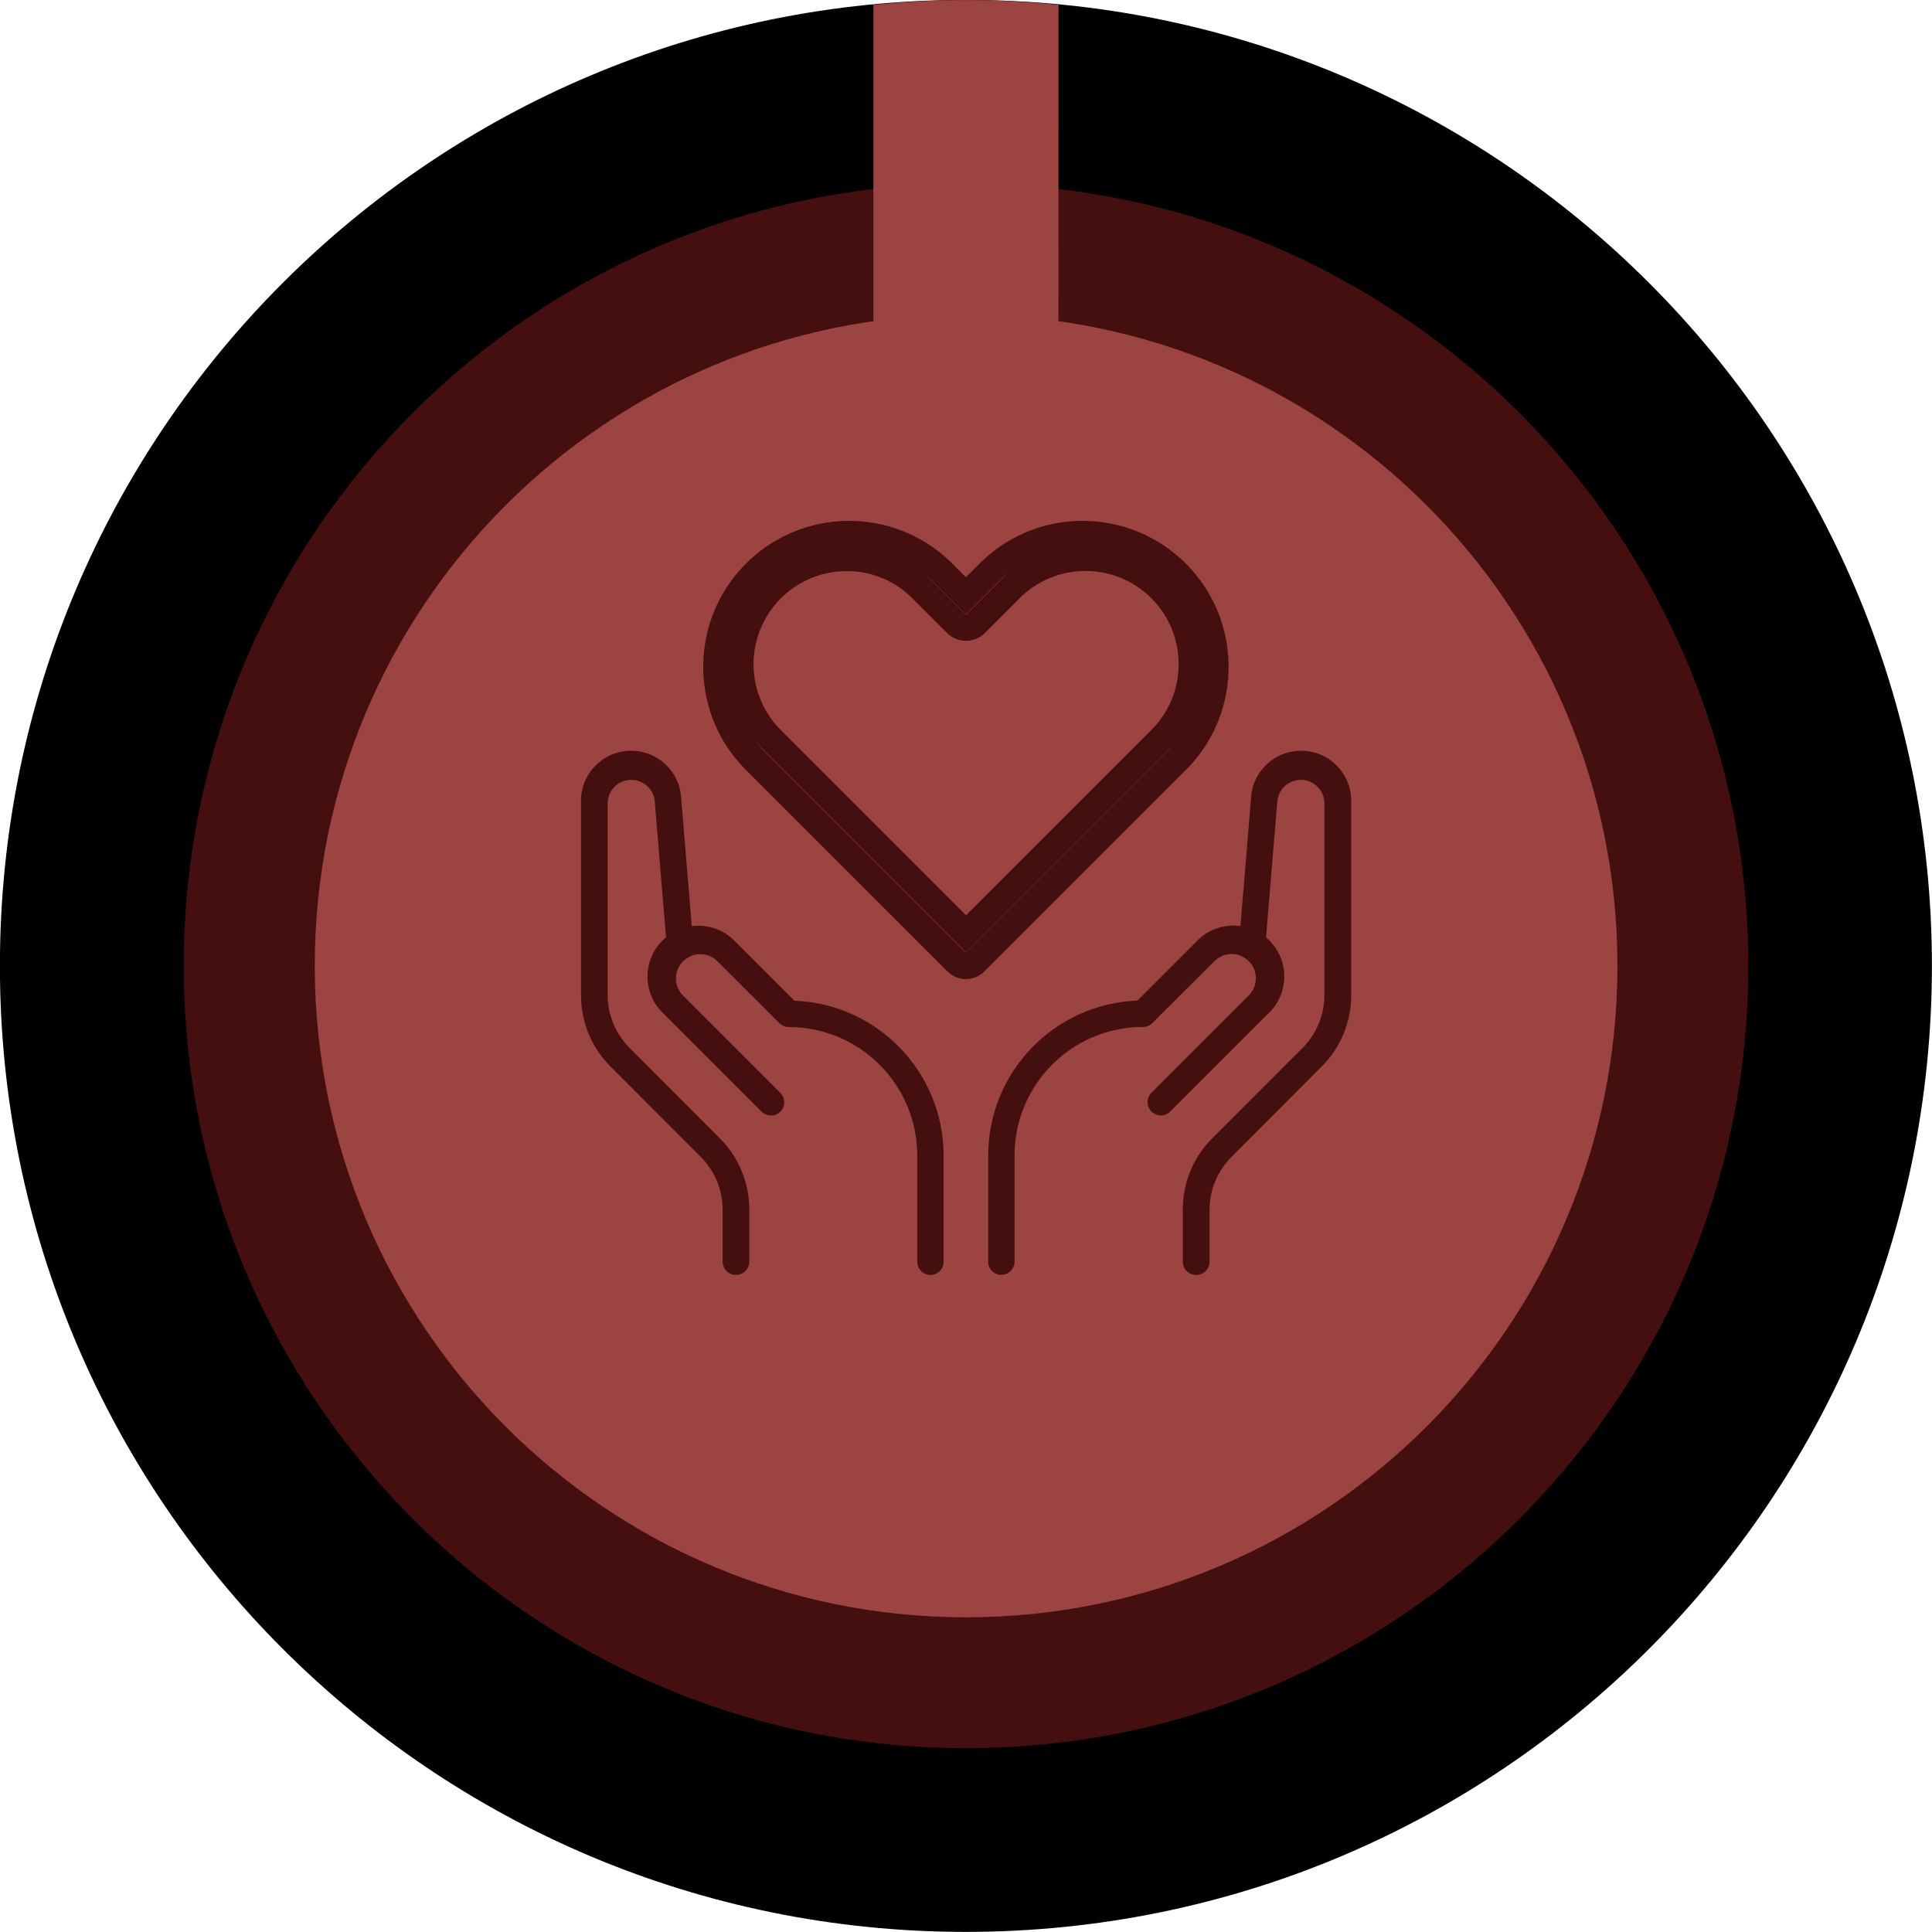
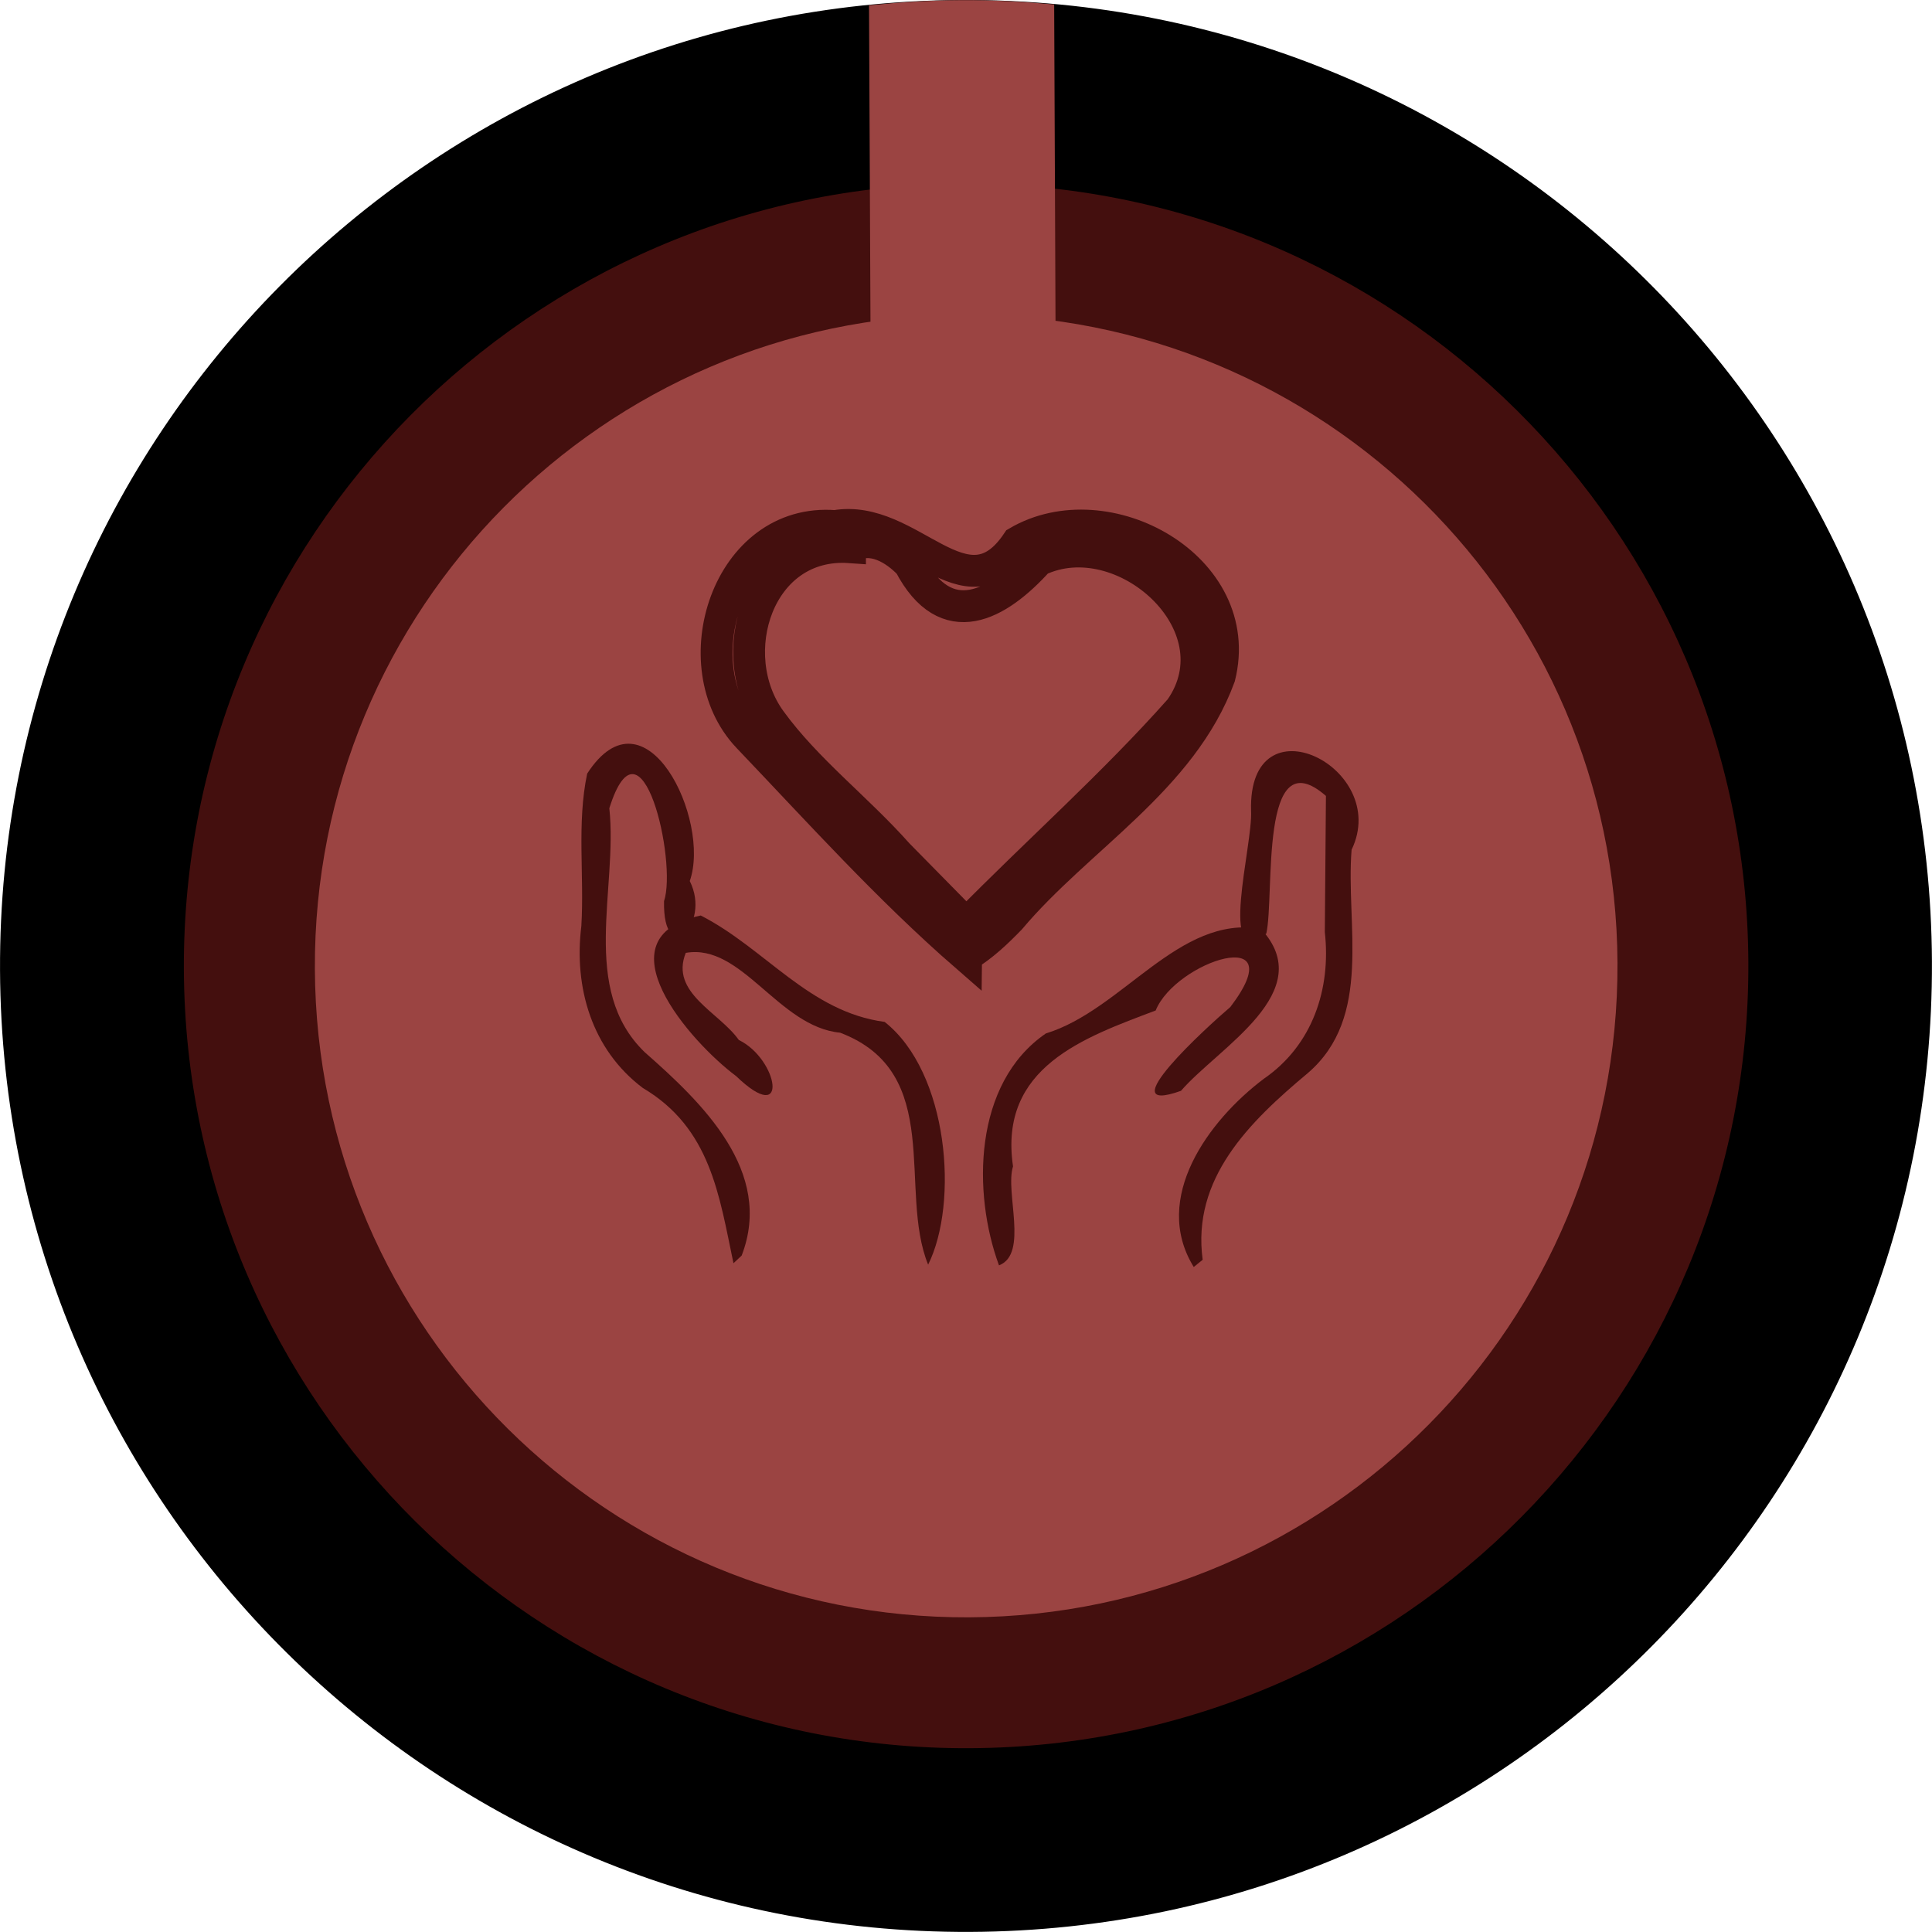
- <svg xmlns="http://www.w3.org/2000/svg" width="14.733mm" height="14.733mm" viewBox="0 0 14.733 14.733" version="1.1" id="svg6914">
+ <svg xmlns="http://www.w3.org/2000/svg" width="15.135mm" height="15.135mm" viewBox="0 0 15.135 15.135" version="1.1" id="svg6914">
  <defs id="defs6908">
    <clipPath id="clip444-3">
      <path d="m 1201.582,338.199 h 18 v 18 h -18 z m 0,0" id="path24586-6" />
    </clipPath>
  </defs>
-   <g id="layer1" transform="translate(-32.94569,-103.8218)">
-     <path style="display:inline;fill:#000000;fill-opacity:1;fill-rule:nonzero;stroke:none;stroke-width:0.353" d="m 47.678,111.187 c 0,4.069 -3.298,7.367 -7.367,7.367 -4.068,0 -7.366,-3.298 -7.366,-7.367 0,-4.068 3.298,-7.366 7.366,-7.366 4.069,0 7.367,3.298 7.367,7.366" id="path7641" />
-     <path style="display:inline;fill:#440f0e;fill-opacity:1;fill-rule:nonzero;stroke:none;stroke-width:0.353" d="m 46.278,111.187 c 0,3.295 -2.67,5.966 -5.966,5.966 -3.293,0 -5.965,-2.671 -5.965,-5.966 0,-3.294 2.671,-5.965 5.965,-5.965 3.297,0 5.966,2.671 5.966,5.965" id="path96036" />
-     <path style="display:inline;fill:#9b4442;fill-opacity:1;fill-rule:nonzero;stroke:none;stroke-width:0.353" d="m 45.28,111.187 c 0,2.744 -2.223,4.968 -4.968,4.968 -2.742,0 -4.966,-2.224 -4.966,-4.968 0,-2.742 2.224,-4.966 4.966,-4.966 2.745,0 4.968,2.224 4.968,4.966" id="path7643" />
-     <g id="g1189" transform="translate(-0.030512,0.219065)">
-       <path d="m 40.613,113.325 a 0.101,0.101 0 0 1 -0.101,-0.101 v -0.81 a 1.183,1.183 0 0 1 1.138,-1.181 l 0.444,-0.444 a 0.388,0.388 0 1 1 0.548,0.548 l -0.742,0.742 a 0.101,0.101 0 1 1 -0.143,-0.143 l 0.742,-0.742 a 0.185,0.185 0 1 0 -0.262,-0.262 l -0.473,0.472 a 0.101,0.101 0 0 1 -0.072,0.03 0.98,0.98 0 0 0 -0.979,0.979 v 0.81 a 0.101,0.101 0 0 1 -0.101,0.101 z" id="path4" style="display:inline;fill:#440f0e;fill-opacity:1;stroke:none;stroke-width:0.065;stroke-miterlimit:4;stroke-dasharray:none;stroke-opacity:1" />
-       <path d="m 42.097,113.325 a 0.101,0.101 0 0 1 -0.101,-0.101 v -0.397 a 0.766,0.766 0 0 1 0.226,-0.545 l 0.687,-0.688 a 0.572,0.572 0 0 0 0.167,-0.402 v -1.466 a 0.18,0.18 0 0 0 -0.359,-0.015 l -0.093,1.121 a 0.1,0.1 0 0 1 -0.109,0.092 0.101,0.101 0 0 1 -0.092,-0.109 l 0.093,-1.121 a 0.382,0.382 0 0 1 0.764,0.032 v 1.466 a 0.766,0.766 0 0 1 -0.226,0.545 l -0.687,0.688 a 0.572,0.572 0 0 0 -0.167,0.402 v 0.397 a 0.101,0.101 0 0 1 -0.101,0.101 z" id="path6" style="display:inline;fill:#440f0e;fill-opacity:1;stroke:none;stroke-width:0.065;stroke-miterlimit:4;stroke-dasharray:none;stroke-opacity:1" />
-       <path d="m 40.072,113.325 a 0.101,0.101 0 0 1 -0.101,-0.101 v -0.81 a 0.98,0.98 0 0 0 -0.979,-0.979 0.101,0.101 0 0 1 -0.072,-0.03 l -0.473,-0.472 a 0.185,0.185 0 1 0 -0.262,0.262 l 0.742,0.742 a 0.101,0.101 0 1 1 -0.143,0.143 l -0.742,-0.742 a 0.388,0.388 0 1 1 0.548,-0.548 l 0.444,0.444 a 1.183,1.183 0 0 1 1.138,1.18 v 0.81 a 0.101,0.101 0 0 1 -0.101,0.101 z" id="path8" style="display:inline;fill:#440f0e;fill-opacity:1;stroke:none;stroke-width:0.065;stroke-miterlimit:4;stroke-dasharray:none;stroke-opacity:1" />
-       <path d="m 38.588,113.325 a 0.101,0.101 0 0 1 -0.101,-0.101 v -0.397 a 0.572,0.572 0 0 0 -0.167,-0.402 l -0.687,-0.688 a 0.766,0.766 0 0 1 -0.226,-0.545 v -1.466 a 0.382,0.382 0 0 1 0.764,-0.032 l 0.093,1.121 a 0.101,0.101 0 1 1 -0.202,0.017 l -0.093,-1.121 a 0.18,0.18 0 0 0 -0.359,0.015 v 1.466 a 0.572,0.572 0 0 0 0.167,0.402 l 0.687,0.688 a 0.766,0.766 0 0 1 0.226,0.545 v 0.397 a 0.101,0.101 0 0 1 -0.101,0.101 z" id="path10" style="display:inline;fill:#440f0e;fill-opacity:1;stroke:none;stroke-width:0.065;stroke-miterlimit:4;stroke-dasharray:none;stroke-opacity:1" />
-       <path d="m 40.343,110.969 a 0.101,0.101 0 0 1 -0.072,-0.03 l -1.556,-1.556 a 1.013,1.013 0 0 1 1.432,-1.432 l 0.195,0.195 0.195,-0.195 a 1.013,1.013 0 0 1 1.432,1.432 l -1.556,1.556 a 0.101,0.101 0 0 1 -0.072,0.03 z m -0.911,-3.111 a 0.81,0.81 0 0 0 -0.573,1.382 l 1.484,1.484 1.484,-1.484 a 0.81,0.81 0 0 0 -1.146,-1.146 l -0.267,0.267 a 0.104,0.104 0 0 1 -0.143,0 l -0.267,-0.267 a 0.808,0.808 0 0 0 -0.573,-0.237 z" id="path12" style="display:inline;fill:none;fill-opacity:1;stroke:#440f0e;stroke-width:0.2;stroke-miterlimit:4;stroke-dasharray:none;stroke-opacity:1" />
+   <g id="layer1" transform="translate(-32.07294,-102.2862)">
+     <g id="g1189" transform="translate(-0.030512,0.219065)" />
+     <g id="g25203" transform="rotate(0.4696114,-3104.105,2763.165)" style="display:inline">
+       <g id="g1539" transform="matrix(1.027157,-0.01317883,0.01317883,1.027157,-25.08386,-29.49996)" style="display:inline;mix-blend-mode:normal;stroke-width:0.973">
+         <path style="display:inline;fill:#000000;fill-opacity:1;fill-rule:nonzero;stroke:none;stroke-width:0.343" d="m 47.678,111.187 c 0,4.069 -3.298,7.367 -7.367,7.367 -4.068,0 -7.366,-3.298 -7.366,-7.367 0,-4.068 3.298,-7.366 7.366,-7.366 4.069,0 7.367,3.298 7.367,7.366" id="path7641-3" />
+         <path style="display:inline;fill:#440f0e;fill-opacity:1;fill-rule:nonzero;stroke:none;stroke-width:0.343" d="m 46.278,111.187 c 0,3.295 -2.67,5.966 -5.966,5.966 -3.293,0 -5.965,-2.671 -5.965,-5.966 0,-3.294 2.671,-5.965 5.965,-5.965 3.297,0 5.966,2.671 5.966,5.965" id="path96036-6" />
+         <path style="display:inline;fill:#9b4442;fill-opacity:1;fill-rule:nonzero;stroke:none;stroke-width:0.343" d="m 45.28,111.187 c 0,2.744 -2.223,4.968 -4.968,4.968 -2.742,0 -4.966,-2.224 -4.966,-4.968 0,-2.742 2.224,-4.966 4.966,-4.966 2.745,0 4.968,2.224 4.968,4.966" id="path7643-7" />
+         <path style="display:inline;fill:#9b4442;fill-opacity:1;fill-rule:nonzero;stroke:none;stroke-width:0.343" d="m 41.018,103.858 c -0.232,-0.022 -0.467,-0.036 -0.706,-0.036 -0.238,0 -0.473,0.014 -0.706,0.036 v 2.491 h 1.411 z m 0,0" id="path7645-1" />
+       </g>
+       <g id="g25890" transform="matrix(1.027241,0,0,1.027241,-0.09828354,-4.833848)" style="stroke-width:0.973">
+         <path d="m 17.682,88.93 c -0.206,-0.545 -0.21,-1.385 0.343,-1.771 0.584,-0.184 1.006,-0.913 1.633,-0.812 0.452,0.477 -0.316,0.908 -0.599,1.241 -0.554,0.203 0.203,-0.497 0.371,-0.642 0.484,-0.646 -0.419,-0.348 -0.569,0.031 -0.542,0.21 -1.196,0.441 -1.078,1.198 -0.061,0.195 0.125,0.666 -0.1,0.755 z" id="path4" style="display:inline;fill:#440f0e;fill-opacity:1;stroke:none;stroke-width:0.063;stroke-miterlimit:4;stroke-dasharray:none;stroke-opacity:1" />
+         <path d="m 19.167,88.93 c -0.328,-0.522 0.106,-1.12 0.523,-1.439 0.37,-0.259 0.508,-0.691 0.456,-1.122 0,-0.346 0,-0.693 0,-1.039 -0.516,-0.443 -0.383,0.76 -0.446,1.053 -0.373,0.295 -0.107,-0.672 -0.124,-0.935 -0.032,-0.872 1.067,-0.339 0.769,0.291 -0.041,0.572 0.175,1.274 -0.32,1.706 -0.444,0.377 -0.879,0.811 -0.79,1.43 l -0.068,0.056 z" id="path6" style="display:inline;fill:#440f0e;fill-opacity:1;stroke:none;stroke-width:0.063;stroke-miterlimit:4;stroke-dasharray:none;stroke-opacity:1" />
+         <path d="m 17.142,88.93 c -0.237,-0.566 0.117,-1.467 -0.686,-1.764 -0.471,-0.041 -0.755,-0.678 -1.182,-0.599 -0.12,0.306 0.258,0.449 0.41,0.661 0.301,0.142 0.397,0.669 -0.019,0.275 -0.348,-0.255 -1.063,-1.049 -0.279,-1.222 0.496,0.249 0.832,0.728 1.409,0.8 0.491,0.381 0.578,1.376 0.346,1.85 z" id="path8" style="display:inline;fill:#440f0e;fill-opacity:1;stroke:none;stroke-width:0.063;stroke-miterlimit:4;stroke-dasharray:none;stroke-opacity:1" />
+         <path d="m 15.657,88.93 c -0.113,-0.515 -0.182,-1.028 -0.702,-1.33 -0.393,-0.291 -0.533,-0.764 -0.479,-1.231 0.02,-0.387 -0.042,-0.784 0.035,-1.163 0.439,-0.69 0.949,0.346 0.789,0.813 0.171,0.334 -0.201,0.671 -0.195,0.155 0.099,-0.303 -0.185,-1.485 -0.423,-0.705 0.071,0.613 -0.216,1.381 0.285,1.858 0.443,0.383 0.994,0.903 0.752,1.545 l -0.061,0.058 z" id="path10" style="display:inline;fill:#440f0e;fill-opacity:1;stroke:none;stroke-width:0.063;stroke-miterlimit:4;stroke-dasharray:none;stroke-opacity:1" />
+         <path d="m 17.412,86.574 c -0.596,-0.51 -1.13,-1.094 -1.676,-1.657 -0.521,-0.54 -0.171,-1.674 0.65,-1.614 0.575,-0.105 0.999,0.709 1.392,0.111 0.675,-0.403 1.75,0.181 1.549,1.014 -0.282,0.788 -1.066,1.235 -1.582,1.858 -0.101,0.106 -0.208,0.209 -0.333,0.286 z m -0.911,-3.111 c -0.701,-0.044 -0.968,0.825 -0.594,1.328 0.278,0.376 0.663,0.662 0.978,1.011 0.176,0.176 0.352,0.352 0.527,0.527 0.535,-0.554 1.112,-1.072 1.618,-1.652 0.448,-0.65 -0.451,-1.437 -1.092,-1.125 -0.306,0.345 -0.697,0.568 -0.981,0.037 -0.114,-0.118 -0.294,-0.225 -0.456,-0.127 z" id="path12" style="display:inline;fill:none;fill-opacity:1;stroke:#440f0e;stroke-width:0.243;stroke-miterlimit:4;stroke-dasharray:none;stroke-opacity:1" />
+       </g>
    </g>
-     <path style="display:inline;fill:#9b4442;fill-opacity:1;fill-rule:nonzero;stroke:none;stroke-width:0.353" d="m 41.018,103.858 c -0.232,-0.022 -0.467,-0.036 -0.706,-0.036 -0.238,0 -0.473,0.014 -0.706,0.036 v 2.491 h 1.411 z m 0,0" id="path7645" />
  </g>
</svg>
